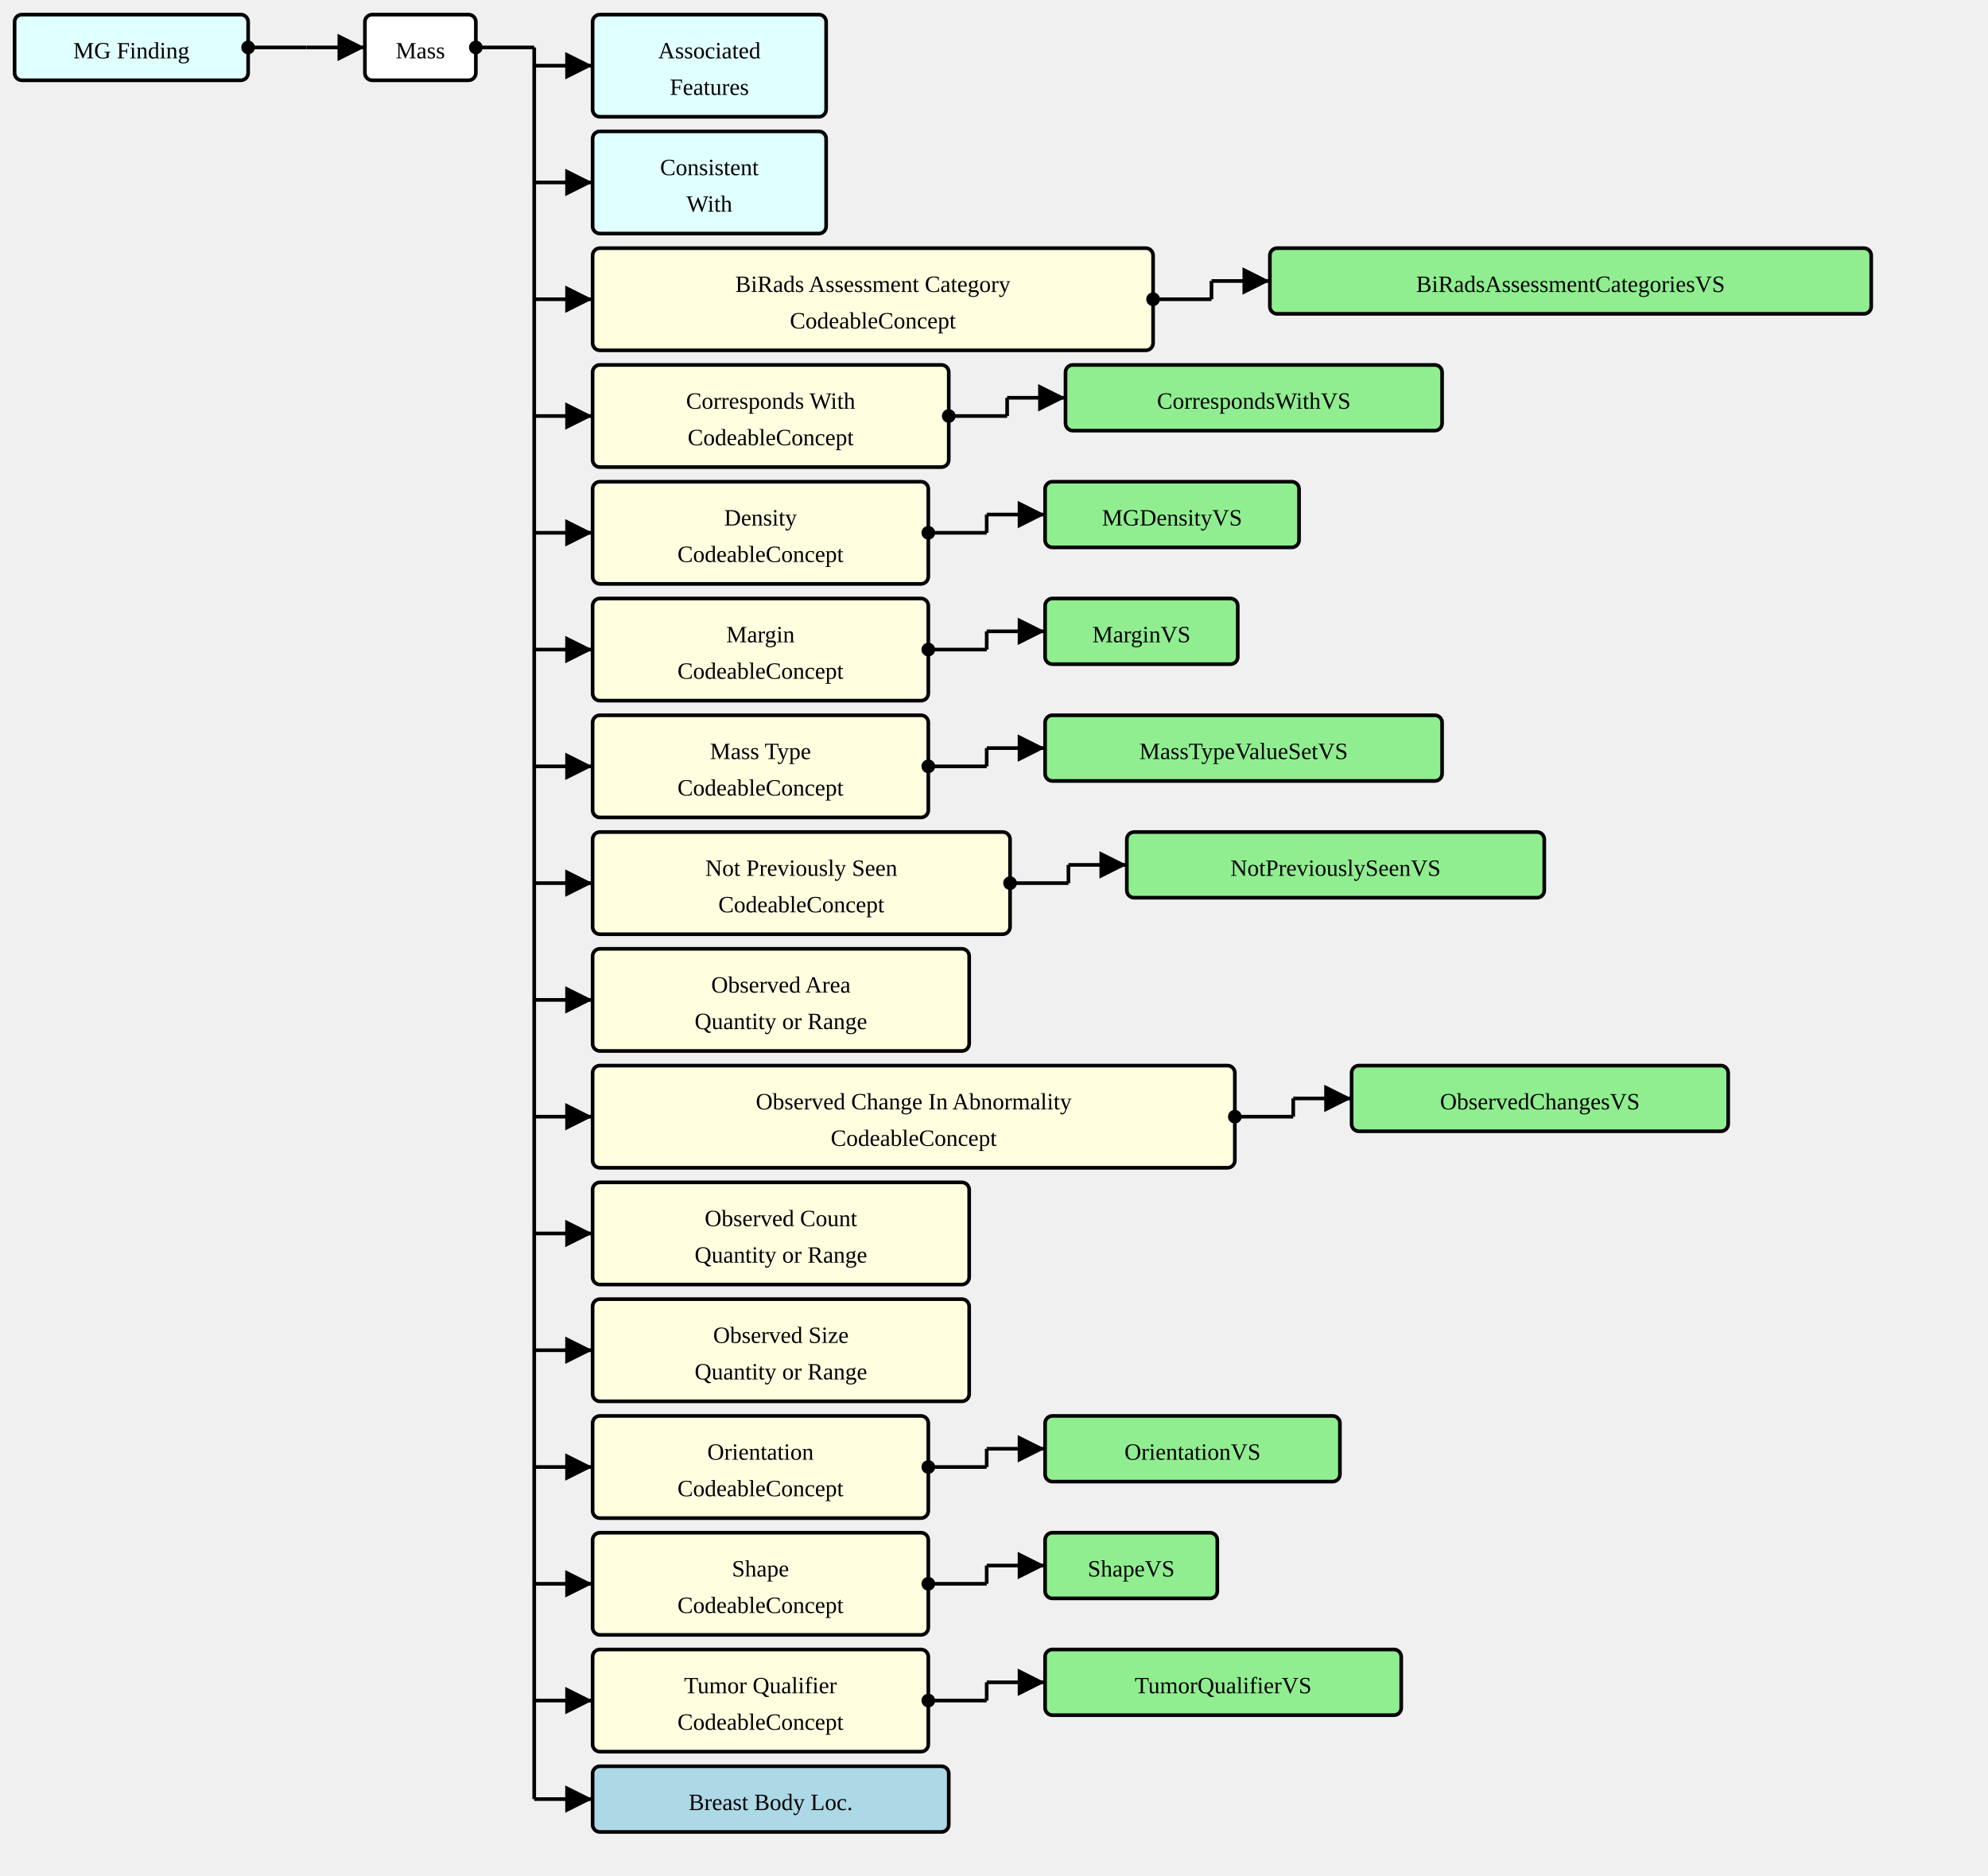
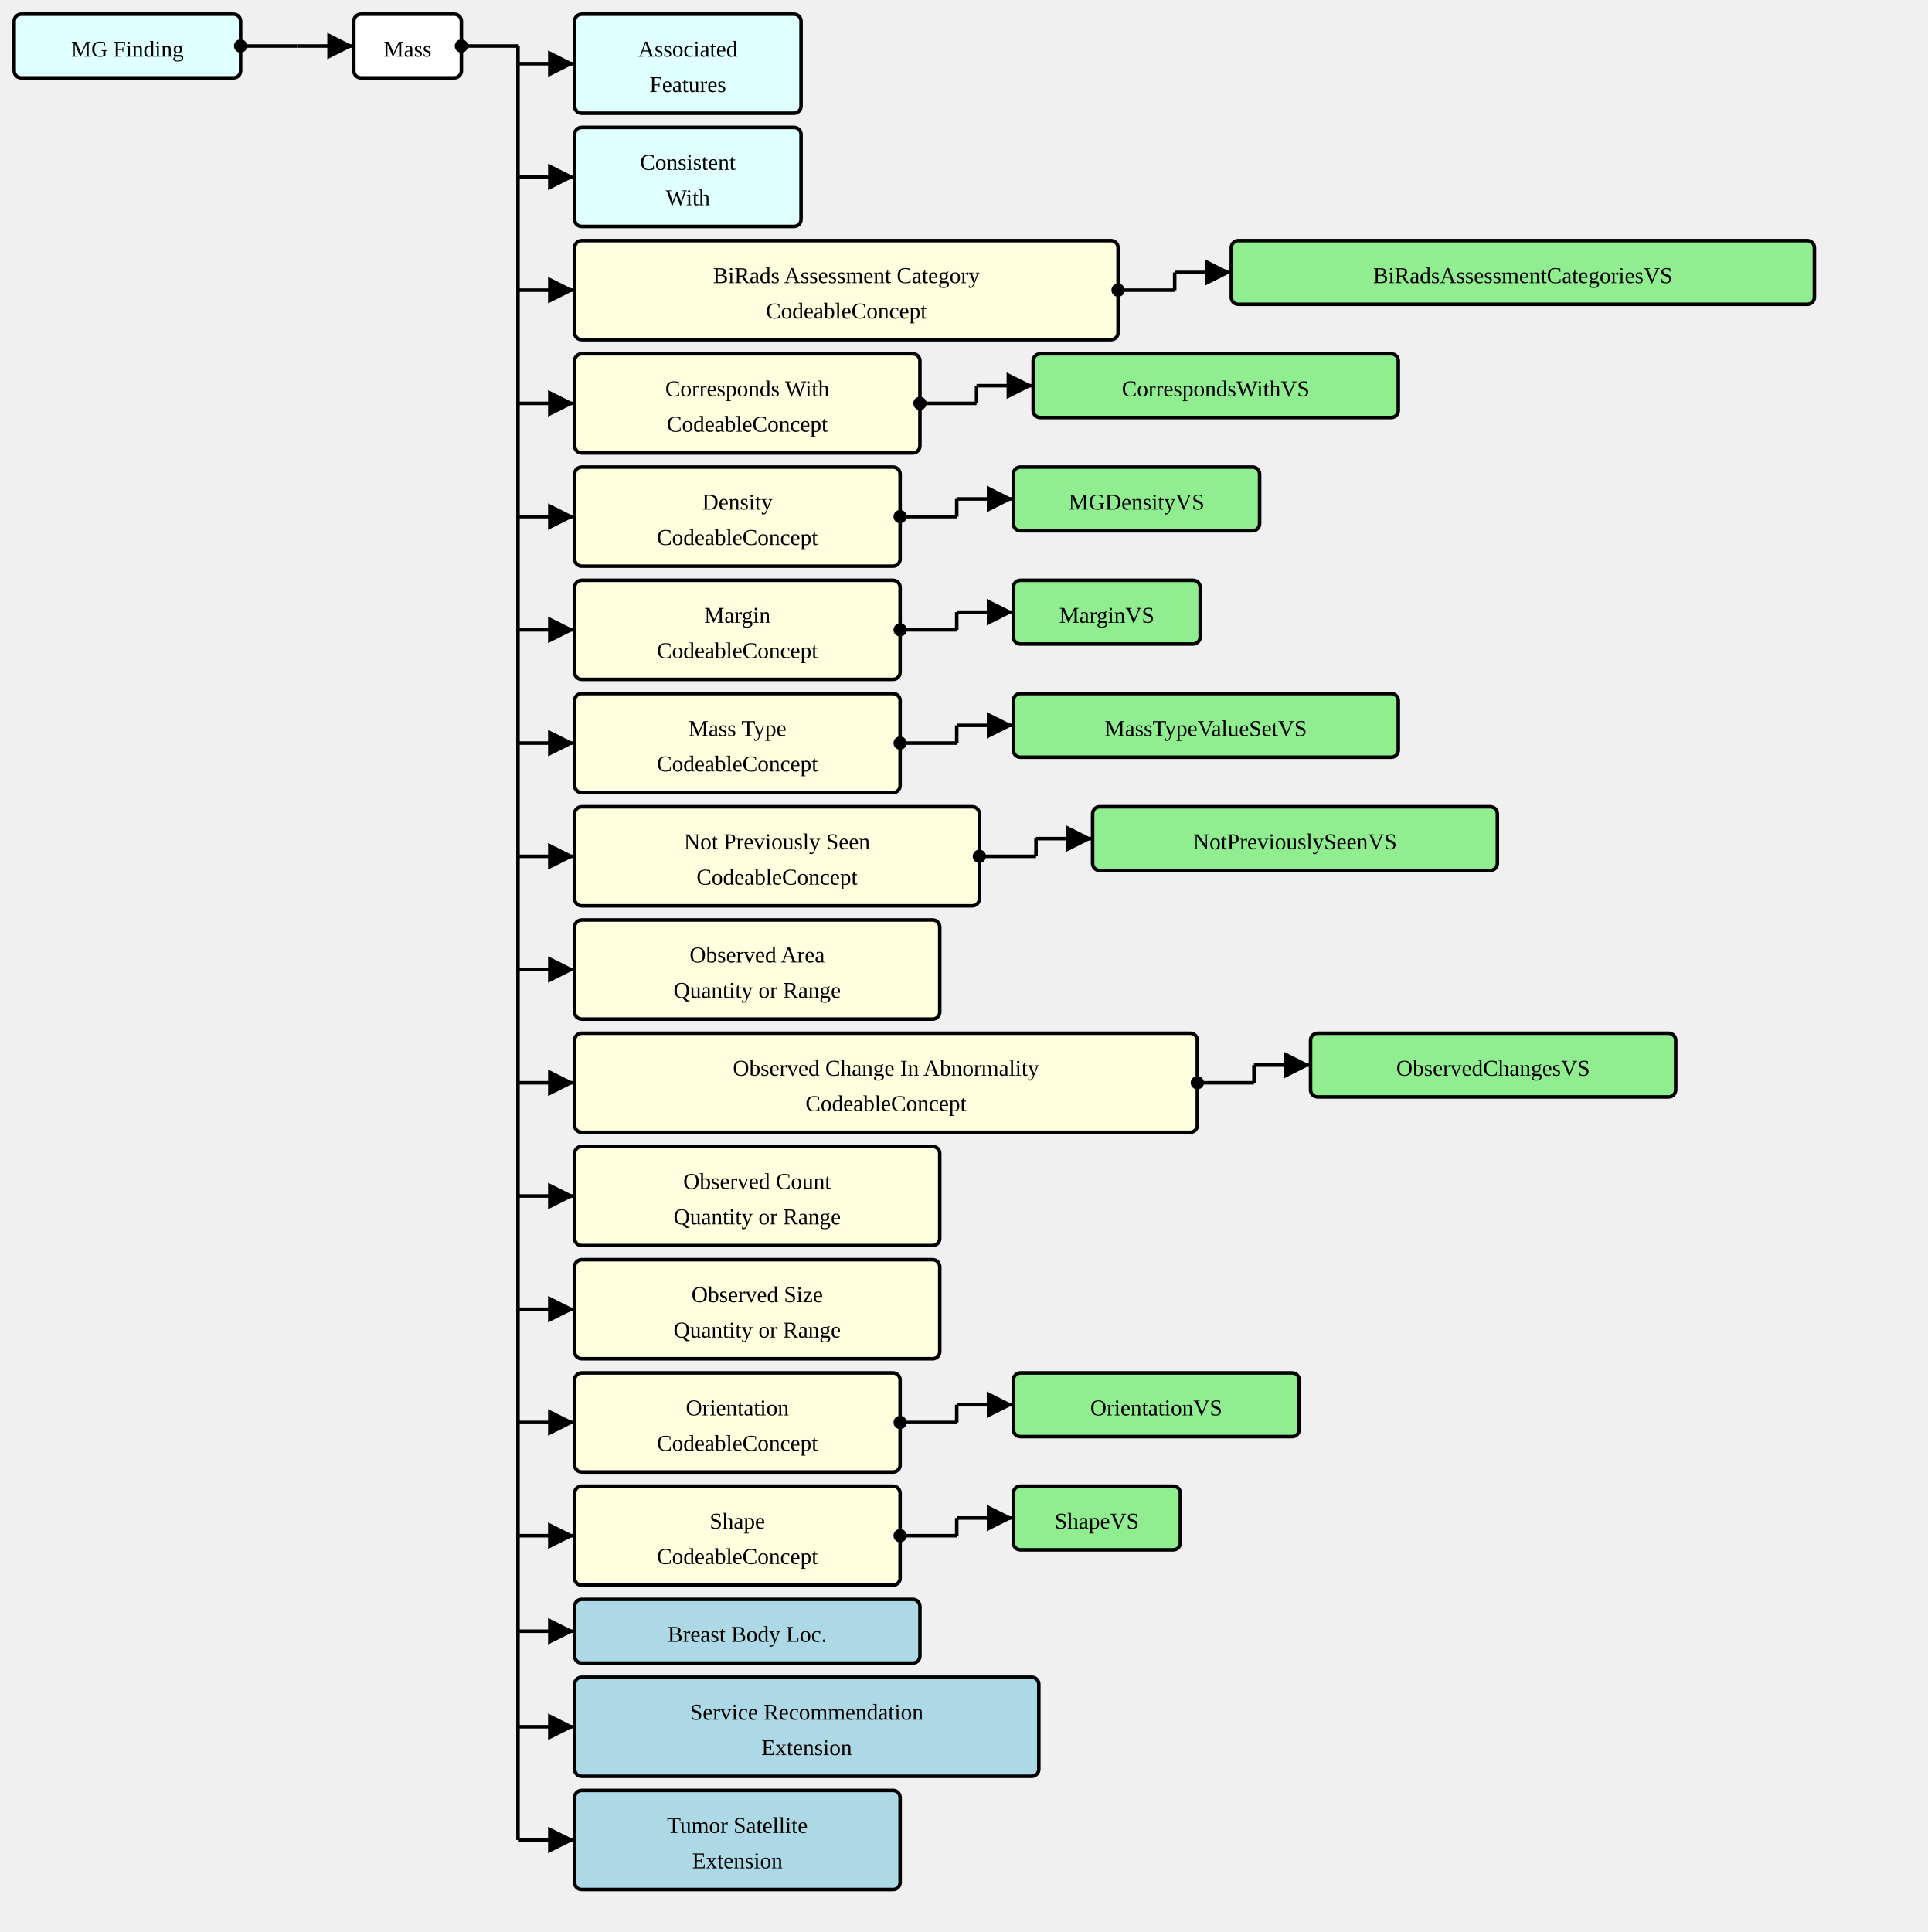
- <svg xmlns="http://www.w3.org/2000/svg" version="1.1" width="1021.5" height="963.75">
+ <svg xmlns="http://www.w3.org/2000/svg" version="1.1" width="1021.5" height="1023.75">
  <defs>
    <marker id="arrowStart" markerWidth="3.75" markerHeight="3.75" markerUnits="px" refX="1.875" refY="1.875">
      <circle fill="Black" stroke-width="0" cx="1.875" cy="1.875" r="1.875" />
    </marker>
    <marker id="arrowEnd" markerWidth="7.5" markerHeight="7.5" markerUnits="px" refX="7.5" refY="3.75">
      <polygon fill="Black" stroke-width="0" points="0 0 7.5 3.75 0 7.5" />
    </marker>
  </defs>
  <g>
    <g transform="translate(7.5 7.5)">
      <a href="./StructureDefinition-MGFinding.html" target="_top">
        <rect fill="LightCyan" stroke="Black" stroke-width="1.875" x="0" y="0" width="120" height="33.75" rx="3.75" ry="3.75" />
      </a>
      <a href="./StructureDefinition-MGFinding.html" target="_top">
        <text x="60" y="22.5" text-anchor="middle">MG Finding</text>
      </a>
    </g>
    <line stroke="Black" stroke-width="1.875" marker-end="url(#arrowEnd)" x1="157.5" y1="24.375" x2="187.5" y2="24.375" />
    <line stroke="Black" stroke-width="1.875" marker-start="url(#arrowStart)" x1="127.5" y1="24.375" x2="157.5" y2="24.375" />
    <line stroke="Black" stroke-width="1.875" x1="157.5" y1="24.375" x2="157.5" y2="24.375" />
  </g>
  <g>
    <g transform="translate(187.5 7.5)">
      <rect fill="White" stroke="Black" stroke-width="1.875" x="0" y="0" width="57" height="33.75" rx="3.75" ry="3.75" />
      <text x="28.5" y="22.5" text-anchor="middle">Mass</text>
    </g>
    <line stroke="Black" stroke-width="1.875" marker-end="url(#arrowEnd)" x1="274.5" y1="33.75" x2="304.5" y2="33.75" />
    <line stroke="Black" stroke-width="1.875" marker-end="url(#arrowEnd)" x1="274.5" y1="93.75" x2="304.5" y2="93.75" />
    <line stroke="Black" stroke-width="1.875" marker-end="url(#arrowEnd)" x1="274.5" y1="153.75" x2="304.5" y2="153.75" />
    <line stroke="Black" stroke-width="1.875" marker-end="url(#arrowEnd)" x1="274.5" y1="213.75" x2="304.5" y2="213.75" />
    <line stroke="Black" stroke-width="1.875" marker-end="url(#arrowEnd)" x1="274.5" y1="273.75" x2="304.5" y2="273.75" />
    <line stroke="Black" stroke-width="1.875" marker-end="url(#arrowEnd)" x1="274.5" y1="333.75" x2="304.5" y2="333.75" />
    <line stroke="Black" stroke-width="1.875" marker-end="url(#arrowEnd)" x1="274.5" y1="393.75" x2="304.5" y2="393.75" />
    <line stroke="Black" stroke-width="1.875" marker-end="url(#arrowEnd)" x1="274.5" y1="453.75" x2="304.5" y2="453.75" />
    <line stroke="Black" stroke-width="1.875" marker-end="url(#arrowEnd)" x1="274.5" y1="513.75" x2="304.5" y2="513.75" />
    <line stroke="Black" stroke-width="1.875" marker-end="url(#arrowEnd)" x1="274.5" y1="573.75" x2="304.5" y2="573.75" />
    <line stroke="Black" stroke-width="1.875" marker-end="url(#arrowEnd)" x1="274.5" y1="633.75" x2="304.5" y2="633.75" />
    <line stroke="Black" stroke-width="1.875" marker-end="url(#arrowEnd)" x1="274.5" y1="693.75" x2="304.5" y2="693.75" />
    <line stroke="Black" stroke-width="1.875" marker-end="url(#arrowEnd)" x1="274.5" y1="753.75" x2="304.5" y2="753.75" />
    <line stroke="Black" stroke-width="1.875" marker-end="url(#arrowEnd)" x1="274.5" y1="813.75" x2="304.5" y2="813.75" />
-     <line stroke="Black" stroke-width="1.875" marker-end="url(#arrowEnd)" x1="274.5" y1="873.75" x2="304.5" y2="873.75" />
-     <line stroke="Black" stroke-width="1.875" marker-end="url(#arrowEnd)" x1="274.5" y1="924.375" x2="304.5" y2="924.375" />
+     <line stroke="Black" stroke-width="1.875" marker-end="url(#arrowEnd)" x1="274.5" y1="864.375" x2="304.5" y2="864.375" />
+     <line stroke="Black" stroke-width="1.875" marker-end="url(#arrowEnd)" x1="274.5" y1="915" x2="304.5" y2="915" />
+     <line stroke="Black" stroke-width="1.875" marker-end="url(#arrowEnd)" x1="274.5" y1="975" x2="304.5" y2="975" />
    <line stroke="Black" stroke-width="1.875" marker-start="url(#arrowStart)" x1="244.5" y1="24.375" x2="274.5" y2="24.375" />
-     <line stroke="Black" stroke-width="1.875" x1="274.5" y1="24.375" x2="274.5" y2="924.375" />
+     <line stroke="Black" stroke-width="1.875" x1="274.5" y1="24.375" x2="274.5" y2="975" />
  </g>
  <g>
    <g transform="translate(304.5 7.5)">
      <a href="./StructureDefinition-AssociatedFeatures.html" target="_top">
        <rect fill="LightCyan" stroke="Black" stroke-width="1.875" x="0" y="0" width="120" height="52.5" rx="3.75" ry="3.75" />
      </a>
      <a href="./StructureDefinition-AssociatedFeatures.html" target="_top">
        <text x="60" y="22.5" text-anchor="middle">Associated</text>
      </a>
      <a href="./StructureDefinition-AssociatedFeatures.html" target="_top">
        <text x="60" y="41.25" text-anchor="middle">Features</text>
      </a>
    </g>
  </g>
  <g>
    <g transform="translate(304.5 67.5)">
      <a href="./StructureDefinition-ConsistentWith.html" target="_top">
        <rect fill="LightCyan" stroke="Black" stroke-width="1.875" x="0" y="0" width="120" height="52.5" rx="3.75" ry="3.75" />
      </a>
      <a href="./StructureDefinition-ConsistentWith.html" target="_top">
        <text x="60" y="22.5" text-anchor="middle">Consistent</text>
      </a>
      <a href="./StructureDefinition-ConsistentWith.html" target="_top">
        <text x="60" y="41.25" text-anchor="middle">With</text>
      </a>
    </g>
  </g>
  <g>
    <g transform="translate(304.5 127.5)">
      <a href="StructureDefinition-Mass-definitions.html#Observation.component:biRadsAssessmentCategory" target="_top">
        <rect fill="LightYellow" stroke="Black" stroke-width="1.875" x="0" y="0" width="288" height="52.5" rx="3.75" ry="3.75" />
      </a>
      <a href="StructureDefinition-Mass-definitions.html#Observation.component:biRadsAssessmentCategory" target="_top">
        <text x="144" y="22.5" text-anchor="middle">BiRads Assessment Category</text>
      </a>
      <a href="StructureDefinition-Mass-definitions.html#Observation.component:biRadsAssessmentCategory" target="_top">
        <text x="144" y="41.25" text-anchor="middle">CodeableConcept</text>
      </a>
    </g>
    <line stroke="Black" stroke-width="1.875" marker-end="url(#arrowEnd)" x1="622.5" y1="144.375" x2="652.5" y2="144.375" />
    <line stroke="Black" stroke-width="1.875" marker-start="url(#arrowStart)" x1="592.5" y1="153.75" x2="622.5" y2="153.75" />
    <line stroke="Black" stroke-width="1.875" x1="622.5" y1="144.375" x2="622.5" y2="153.75" />
  </g>
  <g>
    <g transform="translate(652.5 127.5)">
      <a href="./ValueSet-BiRadsAssessmentCategoriesVS.html" target="_top">
        <rect fill="LightGreen" stroke="Black" stroke-width="1.875" x="0" y="0" width="309" height="33.75" rx="3.75" ry="3.75" />
      </a>
      <a href="./ValueSet-BiRadsAssessmentCategoriesVS.html" target="_top">
        <text x="154.5" y="22.5" text-anchor="middle">BiRadsAssessmentCategoriesVS</text>
      </a>
    </g>
  </g>
  <g>
    <g transform="translate(304.5 187.5)">
      <a href="StructureDefinition-Mass-definitions.html#Observation.component:correspondsWith" target="_top">
        <rect fill="LightYellow" stroke="Black" stroke-width="1.875" x="0" y="0" width="183" height="52.5" rx="3.75" ry="3.75" />
      </a>
      <a href="StructureDefinition-Mass-definitions.html#Observation.component:correspondsWith" target="_top">
        <text x="91.5" y="22.5" text-anchor="middle">Corresponds With</text>
      </a>
      <a href="StructureDefinition-Mass-definitions.html#Observation.component:correspondsWith" target="_top">
        <text x="91.5" y="41.25" text-anchor="middle">CodeableConcept</text>
      </a>
    </g>
    <line stroke="Black" stroke-width="1.875" marker-end="url(#arrowEnd)" x1="517.5" y1="204.375" x2="547.5" y2="204.375" />
    <line stroke="Black" stroke-width="1.875" marker-start="url(#arrowStart)" x1="487.5" y1="213.75" x2="517.5" y2="213.75" />
    <line stroke="Black" stroke-width="1.875" x1="517.5" y1="204.375" x2="517.5" y2="213.75" />
  </g>
  <g>
    <g transform="translate(547.5 187.5)">
      <a href="./ValueSet-CorrespondsWithVS.html" target="_top">
        <rect fill="LightGreen" stroke="Black" stroke-width="1.875" x="0" y="0" width="193.5" height="33.75" rx="3.75" ry="3.75" />
      </a>
      <a href="./ValueSet-CorrespondsWithVS.html" target="_top">
        <text x="96.75" y="22.5" text-anchor="middle">CorrespondsWithVS</text>
      </a>
    </g>
  </g>
  <g>
    <g transform="translate(304.5 247.5)">
      <a href="StructureDefinition-Mass-definitions.html#Observation.component:mgDensity" target="_top">
        <rect fill="LightYellow" stroke="Black" stroke-width="1.875" x="0" y="0" width="172.5" height="52.5" rx="3.75" ry="3.75" />
      </a>
      <a href="StructureDefinition-Mass-definitions.html#Observation.component:mgDensity" target="_top">
        <text x="86.25" y="22.5" text-anchor="middle">Density</text>
      </a>
      <a href="StructureDefinition-Mass-definitions.html#Observation.component:mgDensity" target="_top">
        <text x="86.25" y="41.25" text-anchor="middle">CodeableConcept</text>
      </a>
    </g>
    <line stroke="Black" stroke-width="1.875" marker-end="url(#arrowEnd)" x1="507" y1="264.375" x2="537" y2="264.375" />
    <line stroke="Black" stroke-width="1.875" marker-start="url(#arrowStart)" x1="477" y1="273.75" x2="507" y2="273.75" />
    <line stroke="Black" stroke-width="1.875" x1="507" y1="264.375" x2="507" y2="273.75" />
  </g>
  <g>
    <g transform="translate(537 247.5)">
      <a href="./ValueSet-MGDensityVS.html" target="_top">
        <rect fill="LightGreen" stroke="Black" stroke-width="1.875" x="0" y="0" width="130.5" height="33.75" rx="3.75" ry="3.75" />
      </a>
      <a href="./ValueSet-MGDensityVS.html" target="_top">
        <text x="65.25" y="22.5" text-anchor="middle">MGDensityVS</text>
      </a>
    </g>
  </g>
  <g>
    <g transform="translate(304.5 307.5)">
      <a href="StructureDefinition-Mass-definitions.html#Observation.component:margin" target="_top">
        <rect fill="LightYellow" stroke="Black" stroke-width="1.875" x="0" y="0" width="172.5" height="52.5" rx="3.75" ry="3.75" />
      </a>
      <a href="StructureDefinition-Mass-definitions.html#Observation.component:margin" target="_top">
        <text x="86.25" y="22.5" text-anchor="middle">Margin</text>
      </a>
      <a href="StructureDefinition-Mass-definitions.html#Observation.component:margin" target="_top">
        <text x="86.25" y="41.25" text-anchor="middle">CodeableConcept</text>
      </a>
    </g>
    <line stroke="Black" stroke-width="1.875" marker-end="url(#arrowEnd)" x1="507" y1="324.375" x2="537" y2="324.375" />
    <line stroke="Black" stroke-width="1.875" marker-start="url(#arrowStart)" x1="477" y1="333.75" x2="507" y2="333.75" />
    <line stroke="Black" stroke-width="1.875" x1="507" y1="324.375" x2="507" y2="333.75" />
  </g>
  <g>
    <g transform="translate(537 307.5)">
      <a href="./ValueSet-MarginVS.html" target="_top">
        <rect fill="LightGreen" stroke="Black" stroke-width="1.875" x="0" y="0" width="99" height="33.75" rx="3.75" ry="3.75" />
      </a>
      <a href="./ValueSet-MarginVS.html" target="_top">
        <text x="49.5" y="22.5" text-anchor="middle">MarginVS</text>
      </a>
    </g>
  </g>
  <g>
    <g transform="translate(304.5 367.5)">
      <a href="StructureDefinition-Mass-definitions.html#Observation.component:massType" target="_top">
        <rect fill="LightYellow" stroke="Black" stroke-width="1.875" x="0" y="0" width="172.5" height="52.5" rx="3.75" ry="3.75" />
      </a>
      <a href="StructureDefinition-Mass-definitions.html#Observation.component:massType" target="_top">
        <text x="86.25" y="22.5" text-anchor="middle">Mass Type</text>
      </a>
      <a href="StructureDefinition-Mass-definitions.html#Observation.component:massType" target="_top">
        <text x="86.25" y="41.25" text-anchor="middle">CodeableConcept</text>
      </a>
    </g>
    <line stroke="Black" stroke-width="1.875" marker-end="url(#arrowEnd)" x1="507" y1="384.375" x2="537" y2="384.375" />
    <line stroke="Black" stroke-width="1.875" marker-start="url(#arrowStart)" x1="477" y1="393.75" x2="507" y2="393.75" />
    <line stroke="Black" stroke-width="1.875" x1="507" y1="384.375" x2="507" y2="393.75" />
  </g>
  <g>
    <g transform="translate(537 367.5)">
      <a href="./ValueSet-MassTypeValueSetVS.html" target="_top">
        <rect fill="LightGreen" stroke="Black" stroke-width="1.875" x="0" y="0" width="204" height="33.75" rx="3.75" ry="3.75" />
      </a>
      <a href="./ValueSet-MassTypeValueSetVS.html" target="_top">
        <text x="102" y="22.5" text-anchor="middle">MassTypeValueSetVS</text>
      </a>
    </g>
  </g>
  <g>
    <g transform="translate(304.5 427.5)">
      <a href="StructureDefinition-Mass-definitions.html#Observation.component:notPreviouslySeen" target="_top">
        <rect fill="LightYellow" stroke="Black" stroke-width="1.875" x="0" y="0" width="214.5" height="52.5" rx="3.75" ry="3.75" />
      </a>
      <a href="StructureDefinition-Mass-definitions.html#Observation.component:notPreviouslySeen" target="_top">
        <text x="107.25" y="22.5" text-anchor="middle">Not Previously Seen</text>
      </a>
      <a href="StructureDefinition-Mass-definitions.html#Observation.component:notPreviouslySeen" target="_top">
        <text x="107.25" y="41.25" text-anchor="middle">CodeableConcept</text>
      </a>
    </g>
    <line stroke="Black" stroke-width="1.875" marker-end="url(#arrowEnd)" x1="549" y1="444.375" x2="579" y2="444.375" />
    <line stroke="Black" stroke-width="1.875" marker-start="url(#arrowStart)" x1="519" y1="453.75" x2="549" y2="453.75" />
    <line stroke="Black" stroke-width="1.875" x1="549" y1="444.375" x2="549" y2="453.75" />
  </g>
  <g>
    <g transform="translate(579 427.5)">
      <a href="./ValueSet-NotPreviouslySeenVS.html" target="_top">
        <rect fill="LightGreen" stroke="Black" stroke-width="1.875" x="0" y="0" width="214.5" height="33.75" rx="3.75" ry="3.75" />
      </a>
      <a href="./ValueSet-NotPreviouslySeenVS.html" target="_top">
        <text x="107.25" y="22.5" text-anchor="middle">NotPreviouslySeenVS</text>
      </a>
    </g>
  </g>
  <g>
    <g transform="translate(304.5 487.5)">
      <a href="StructureDefinition-Mass-definitions.html#Observation.component:observedArea" target="_top">
        <rect fill="LightYellow" stroke="Black" stroke-width="1.875" x="0" y="0" width="193.5" height="52.5" rx="3.75" ry="3.75" />
      </a>
      <a href="StructureDefinition-Mass-definitions.html#Observation.component:observedArea" target="_top">
        <text x="96.75" y="22.5" text-anchor="middle">Observed Area</text>
      </a>
      <a href="StructureDefinition-Mass-definitions.html#Observation.component:observedArea" target="_top">
        <text x="96.75" y="41.25" text-anchor="middle">Quantity or Range</text>
      </a>
    </g>
  </g>
  <g>
    <g transform="translate(304.5 547.5)">
      <a href="StructureDefinition-Mass-definitions.html#Observation.component:observedChanges" target="_top">
        <rect fill="LightYellow" stroke="Black" stroke-width="1.875" x="0" y="0" width="330" height="52.5" rx="3.75" ry="3.75" />
      </a>
      <a href="StructureDefinition-Mass-definitions.html#Observation.component:observedChanges" target="_top">
        <text x="165" y="22.5" text-anchor="middle">Observed Change In Abnormality</text>
      </a>
      <a href="StructureDefinition-Mass-definitions.html#Observation.component:observedChanges" target="_top">
        <text x="165" y="41.25" text-anchor="middle">CodeableConcept</text>
      </a>
    </g>
    <line stroke="Black" stroke-width="1.875" marker-end="url(#arrowEnd)" x1="664.5" y1="564.375" x2="694.5" y2="564.375" />
    <line stroke="Black" stroke-width="1.875" marker-start="url(#arrowStart)" x1="634.5" y1="573.75" x2="664.5" y2="573.75" />
    <line stroke="Black" stroke-width="1.875" x1="664.5" y1="564.375" x2="664.5" y2="573.75" />
  </g>
  <g>
    <g transform="translate(694.5 547.5)">
      <a href="./ValueSet-ObservedChangesVS.html" target="_top">
        <rect fill="LightGreen" stroke="Black" stroke-width="1.875" x="0" y="0" width="193.5" height="33.75" rx="3.75" ry="3.75" />
      </a>
      <a href="./ValueSet-ObservedChangesVS.html" target="_top">
        <text x="96.75" y="22.5" text-anchor="middle">ObservedChangesVS</text>
      </a>
    </g>
  </g>
  <g>
    <g transform="translate(304.5 607.5)">
      <a href="StructureDefinition-Mass-definitions.html#Observation.component:observedCount" target="_top">
        <rect fill="LightYellow" stroke="Black" stroke-width="1.875" x="0" y="0" width="193.5" height="52.5" rx="3.75" ry="3.75" />
      </a>
      <a href="StructureDefinition-Mass-definitions.html#Observation.component:observedCount" target="_top">
        <text x="96.75" y="22.5" text-anchor="middle">Observed Count</text>
      </a>
      <a href="StructureDefinition-Mass-definitions.html#Observation.component:observedCount" target="_top">
        <text x="96.75" y="41.25" text-anchor="middle">Quantity or Range</text>
      </a>
    </g>
  </g>
  <g>
    <g transform="translate(304.5 667.5)">
      <a href="StructureDefinition-Mass-definitions.html#Observation.component:observedSize" target="_top">
        <rect fill="LightYellow" stroke="Black" stroke-width="1.875" x="0" y="0" width="193.5" height="52.5" rx="3.75" ry="3.75" />
      </a>
      <a href="StructureDefinition-Mass-definitions.html#Observation.component:observedSize" target="_top">
        <text x="96.75" y="22.5" text-anchor="middle">Observed Size</text>
      </a>
      <a href="StructureDefinition-Mass-definitions.html#Observation.component:observedSize" target="_top">
        <text x="96.75" y="41.25" text-anchor="middle">Quantity or Range</text>
      </a>
    </g>
  </g>
  <g>
    <g transform="translate(304.5 727.5)">
      <a href="StructureDefinition-Mass-definitions.html#Observation.component:orientation" target="_top">
        <rect fill="LightYellow" stroke="Black" stroke-width="1.875" x="0" y="0" width="172.5" height="52.5" rx="3.75" ry="3.75" />
      </a>
      <a href="StructureDefinition-Mass-definitions.html#Observation.component:orientation" target="_top">
        <text x="86.25" y="22.5" text-anchor="middle">Orientation</text>
      </a>
      <a href="StructureDefinition-Mass-definitions.html#Observation.component:orientation" target="_top">
        <text x="86.25" y="41.25" text-anchor="middle">CodeableConcept</text>
      </a>
    </g>
    <line stroke="Black" stroke-width="1.875" marker-end="url(#arrowEnd)" x1="507" y1="744.375" x2="537" y2="744.375" />
    <line stroke="Black" stroke-width="1.875" marker-start="url(#arrowStart)" x1="477" y1="753.75" x2="507" y2="753.75" />
    <line stroke="Black" stroke-width="1.875" x1="507" y1="744.375" x2="507" y2="753.75" />
  </g>
  <g>
    <g transform="translate(537 727.5)">
      <a href="./ValueSet-OrientationVS.html" target="_top">
        <rect fill="LightGreen" stroke="Black" stroke-width="1.875" x="0" y="0" width="151.5" height="33.75" rx="3.75" ry="3.75" />
      </a>
      <a href="./ValueSet-OrientationVS.html" target="_top">
        <text x="75.75" y="22.5" text-anchor="middle">OrientationVS</text>
      </a>
    </g>
  </g>
  <g>
    <g transform="translate(304.5 787.5)">
      <a href="StructureDefinition-Mass-definitions.html#Observation.component:shape" target="_top">
        <rect fill="LightYellow" stroke="Black" stroke-width="1.875" x="0" y="0" width="172.5" height="52.5" rx="3.75" ry="3.75" />
      </a>
      <a href="StructureDefinition-Mass-definitions.html#Observation.component:shape" target="_top">
        <text x="86.25" y="22.5" text-anchor="middle">Shape</text>
      </a>
      <a href="StructureDefinition-Mass-definitions.html#Observation.component:shape" target="_top">
        <text x="86.25" y="41.25" text-anchor="middle">CodeableConcept</text>
      </a>
    </g>
    <line stroke="Black" stroke-width="1.875" marker-end="url(#arrowEnd)" x1="507" y1="804.375" x2="537" y2="804.375" />
    <line stroke="Black" stroke-width="1.875" marker-start="url(#arrowStart)" x1="477" y1="813.75" x2="507" y2="813.75" />
    <line stroke="Black" stroke-width="1.875" x1="507" y1="804.375" x2="507" y2="813.75" />
  </g>
  <g>
    <g transform="translate(537 787.5)">
      <a href="./ValueSet-ShapeVS.html" target="_top">
        <rect fill="LightGreen" stroke="Black" stroke-width="1.875" x="0" y="0" width="88.5" height="33.75" rx="3.75" ry="3.75" />
      </a>
      <a href="./ValueSet-ShapeVS.html" target="_top">
        <text x="44.25" y="22.5" text-anchor="middle">ShapeVS</text>
      </a>
    </g>
  </g>
  <g>
    <g transform="translate(304.5 847.5)">
-       <a href="StructureDefinition-Mass-definitions.html#Observation.component:tumorQualifier" target="_top">
-         <rect fill="LightYellow" stroke="Black" stroke-width="1.875" x="0" y="0" width="172.5" height="52.5" rx="3.75" ry="3.75" />
-       </a>
-       <a href="StructureDefinition-Mass-definitions.html#Observation.component:tumorQualifier" target="_top">
-         <text x="86.25" y="22.5" text-anchor="middle">Tumor Qualifier</text>
-       </a>
-       <a href="StructureDefinition-Mass-definitions.html#Observation.component:tumorQualifier" target="_top">
-         <text x="86.25" y="41.25" text-anchor="middle">CodeableConcept</text>
-       </a>
-     </g>
-     <line stroke="Black" stroke-width="1.875" marker-end="url(#arrowEnd)" x1="507" y1="864.375" x2="537" y2="864.375" />
-     <line stroke="Black" stroke-width="1.875" marker-start="url(#arrowStart)" x1="477" y1="873.75" x2="507" y2="873.75" />
-     <line stroke="Black" stroke-width="1.875" x1="507" y1="864.375" x2="507" y2="873.75" />
-   </g>
-   <g>
-     <g transform="translate(537 847.5)">
-       <a href="./ValueSet-TumorQualifierVS.html" target="_top">
-         <rect fill="LightGreen" stroke="Black" stroke-width="1.875" x="0" y="0" width="183" height="33.75" rx="3.75" ry="3.75" />
-       </a>
-       <a href="./ValueSet-TumorQualifierVS.html" target="_top">
-         <text x="91.5" y="22.5" text-anchor="middle">TumorQualifierVS</text>
-       </a>
-     </g>
-   </g>
-   <g>
-     <g transform="translate(304.5 907.5)">
      <a href="./StructureDefinition-BreastBodyLocationExtension.html" target="_top">
        <rect fill="LightBlue" stroke="Black" stroke-width="1.875" x="0" y="0" width="183" height="33.75" rx="3.75" ry="3.75" />
      </a>
      <a href="./StructureDefinition-BreastBodyLocationExtension.html" target="_top">
        <text x="91.5" y="22.5" text-anchor="middle">Breast Body Loc.</text>
      </a>
    </g>
  </g>
+   <g>
+     <g transform="translate(304.5 888.75)">
+       <a href="./StructureDefinition-ServiceRecommendationExtension.html" target="_top">
+         <rect fill="LightBlue" stroke="Black" stroke-width="1.875" x="0" y="0" width="246" height="52.5" rx="3.75" ry="3.75" />
+       </a>
+       <a href="./StructureDefinition-ServiceRecommendationExtension.html" target="_top">
+         <text x="123" y="22.5" text-anchor="middle">Service Recommendation</text>
+       </a>
+       <a href="./StructureDefinition-ServiceRecommendationExtension.html" target="_top">
+         <text x="123" y="41.25" text-anchor="middle">Extension</text>
+       </a>
+     </g>
+   </g>
+   <g>
+     <g transform="translate(304.5 948.75)">
+       <a href="./StructureDefinition-TumorSatelliteExtension.html" target="_top">
+         <rect fill="LightBlue" stroke="Black" stroke-width="1.875" x="0" y="0" width="172.5" height="52.5" rx="3.75" ry="3.75" />
+       </a>
+       <a href="./StructureDefinition-TumorSatelliteExtension.html" target="_top">
+         <text x="86.25" y="22.5" text-anchor="middle">Tumor Satellite</text>
+       </a>
+       <a href="./StructureDefinition-TumorSatelliteExtension.html" target="_top">
+         <text x="86.25" y="41.25" text-anchor="middle">Extension</text>
+       </a>
+     </g>
+   </g>
</svg>
